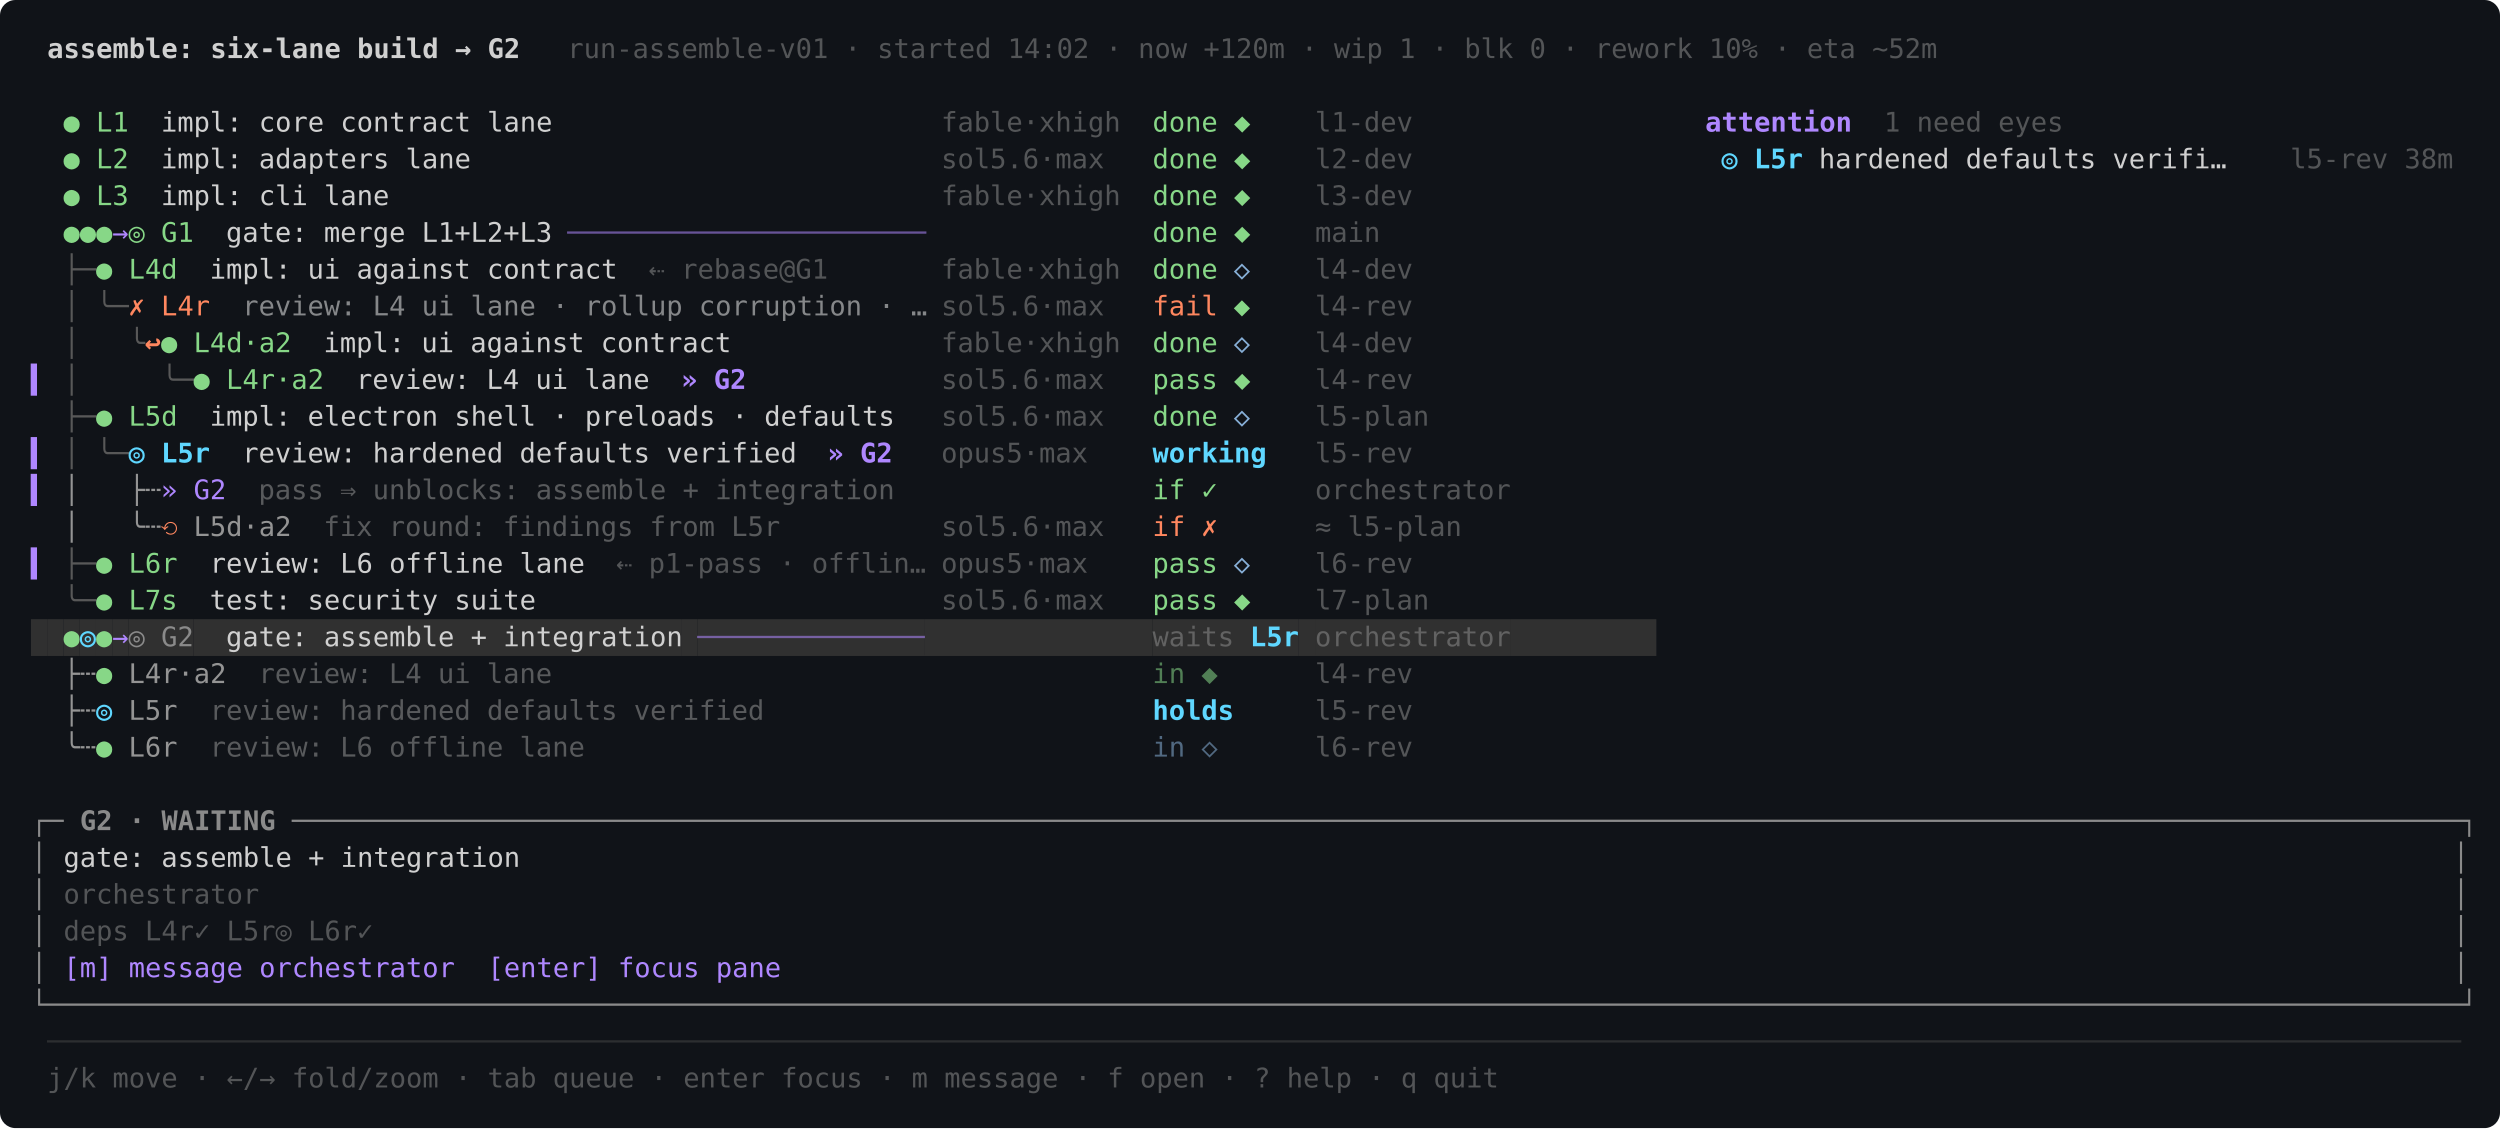
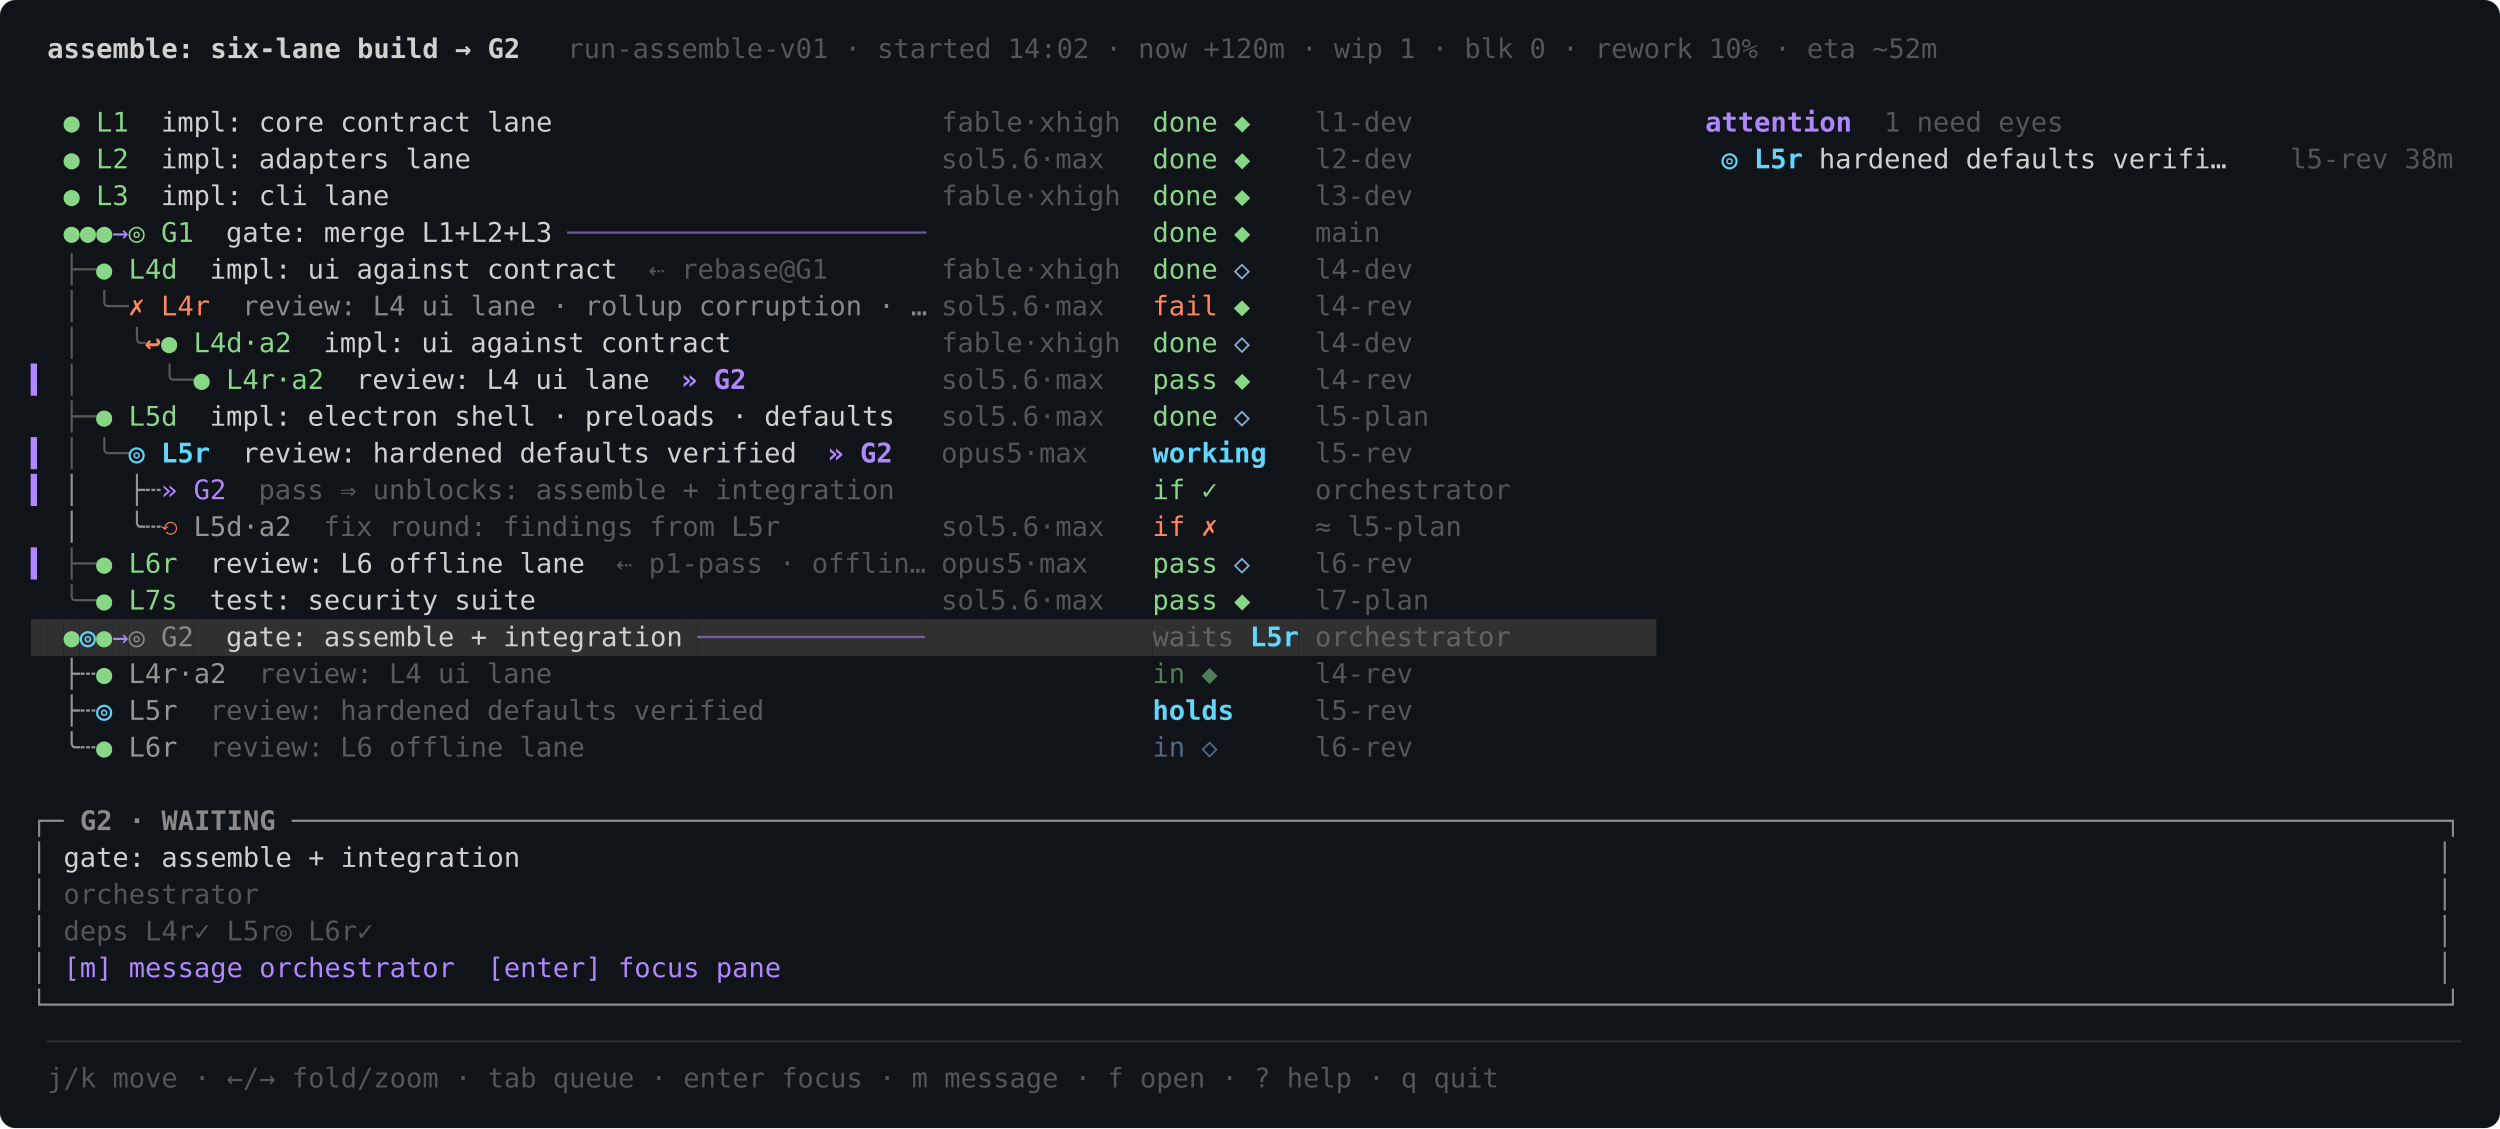
<svg xmlns="http://www.w3.org/2000/svg" width="1292" height="583" viewBox="0 0 1292 583" font-family="'SF Mono','Cascadia Code','JetBrains Mono',Menlo,Consolas,monospace" font-size="14">
  <rect width="100%" height="100%" rx="8" fill="#101318" />
  <text x="24.4" y="30.0" textLength="243.6" lengthAdjust="spacingAndGlyphs" fill="#d0d0d0" xml:space="preserve" font-weight="bold">assemble: six-lane build → G2</text>
  <text x="293.2" y="30.0" textLength="705.6" lengthAdjust="spacingAndGlyphs" fill="#8a8a8a" xml:space="preserve" fill-opacity="0.55">run-assemble-v01 · started 14:02 · now +120m · wip 1 · blk 0 · rework 10% · eta ~52m</text>
  <text x="32.8" y="68.0" textLength="33.6" lengthAdjust="spacingAndGlyphs" fill="#87d787" xml:space="preserve">● L1</text>
  <text x="83.2" y="68.0" textLength="201.6" lengthAdjust="spacingAndGlyphs" fill="#d0d0d0" xml:space="preserve">impl: core contract lane</text>
  <text x="486.4" y="68.0" textLength="92.4" lengthAdjust="spacingAndGlyphs" fill="#8a8a8a" xml:space="preserve" fill-opacity="0.55">fable·xhigh</text>
  <text x="595.6" y="68.0" textLength="50.4" lengthAdjust="spacingAndGlyphs" fill="#87d787" xml:space="preserve">done ◆</text>
  <text x="679.6" y="68.0" textLength="50.4" lengthAdjust="spacingAndGlyphs" fill="#8a8a8a" xml:space="preserve" fill-opacity="0.55">l1-dev</text>
  <text x="872.8" y="68.0" textLength="84.0" lengthAdjust="spacingAndGlyphs" fill="#af87ff" xml:space="preserve" font-weight="bold"> attention</text>
  <text x="956.8" y="68.0" textLength="109.2" lengthAdjust="spacingAndGlyphs" fill="#8a8a8a" xml:space="preserve" fill-opacity="0.55">  1 need eyes</text>
  <text x="32.8" y="87.0" textLength="33.6" lengthAdjust="spacingAndGlyphs" fill="#87d787" xml:space="preserve">● L2</text>
  <text x="83.2" y="87.0" textLength="159.6" lengthAdjust="spacingAndGlyphs" fill="#d0d0d0" xml:space="preserve">impl: adapters lane</text>
  <text x="486.4" y="87.0" textLength="84.0" lengthAdjust="spacingAndGlyphs" fill="#8a8a8a" xml:space="preserve" fill-opacity="0.55">sol5.6·max</text>
  <text x="595.6" y="87.0" textLength="50.4" lengthAdjust="spacingAndGlyphs" fill="#87d787" xml:space="preserve">done ◆</text>
  <text x="679.6" y="87.0" textLength="50.4" lengthAdjust="spacingAndGlyphs" fill="#8a8a8a" xml:space="preserve" fill-opacity="0.55">l2-dev</text>
  <text x="889.6" y="87.0" textLength="42.0" lengthAdjust="spacingAndGlyphs" fill="#5fd7ff" xml:space="preserve" font-weight="bold">◎ L5r</text>
  <text x="940.0" y="87.0" textLength="210.0" lengthAdjust="spacingAndGlyphs" fill="#d0d0d0" xml:space="preserve">hardened defaults verifi…</text>
  <text x="1183.6" y="87.0" textLength="84.0" lengthAdjust="spacingAndGlyphs" fill="#8a8a8a" xml:space="preserve" fill-opacity="0.55">l5-rev 38m</text>
  <text x="32.8" y="106.0" textLength="33.6" lengthAdjust="spacingAndGlyphs" fill="#87d787" xml:space="preserve">● L3</text>
  <text x="83.2" y="106.0" textLength="117.6" lengthAdjust="spacingAndGlyphs" fill="#d0d0d0" xml:space="preserve">impl: cli lane</text>
  <text x="486.4" y="106.0" textLength="92.4" lengthAdjust="spacingAndGlyphs" fill="#8a8a8a" xml:space="preserve" fill-opacity="0.55">fable·xhigh</text>
  <text x="595.6" y="106.0" textLength="50.4" lengthAdjust="spacingAndGlyphs" fill="#87d787" xml:space="preserve">done ◆</text>
  <text x="679.6" y="106.0" textLength="50.4" lengthAdjust="spacingAndGlyphs" fill="#8a8a8a" xml:space="preserve" fill-opacity="0.55">l3-dev</text>
  <text x="32.8" y="125.0" textLength="25.2" lengthAdjust="spacingAndGlyphs" fill="#87d787" xml:space="preserve">●●●</text>
  <text x="58.0" y="125.0" textLength="8.4" lengthAdjust="spacingAndGlyphs" fill="#af87ff" xml:space="preserve">→</text>
  <text x="66.4" y="125.0" textLength="33.6" lengthAdjust="spacingAndGlyphs" fill="#87d787" xml:space="preserve">◎ G1</text>
  <text x="116.8" y="125.0" textLength="168.0" lengthAdjust="spacingAndGlyphs" fill="#d0d0d0" xml:space="preserve">gate: merge L1+L2+L3</text>
  <text x="293.2" y="125.0" textLength="184.8" lengthAdjust="spacingAndGlyphs" fill="#af87ff" xml:space="preserve" fill-opacity="0.55">──────────────────────</text>
  <text x="595.6" y="125.0" textLength="50.4" lengthAdjust="spacingAndGlyphs" fill="#87d787" xml:space="preserve">done ◆</text>
  <text x="679.6" y="125.0" textLength="33.6" lengthAdjust="spacingAndGlyphs" fill="#8a8a8a" xml:space="preserve" fill-opacity="0.55">main</text>
  <text x="24.4" y="144.0" textLength="25.2" lengthAdjust="spacingAndGlyphs" fill="#585858" xml:space="preserve"> ├─</text>
  <text x="49.6" y="144.0" textLength="42.0" lengthAdjust="spacingAndGlyphs" fill="#87d787" xml:space="preserve">● L4d</text>
  <text x="108.4" y="144.0" textLength="210.0" lengthAdjust="spacingAndGlyphs" fill="#d0d0d0" xml:space="preserve">impl: ui against contract</text>
  <text x="335.2" y="144.0" textLength="100.8" lengthAdjust="spacingAndGlyphs" fill="#8a8a8a" xml:space="preserve" fill-opacity="0.55">⇠ rebase@G1 </text>
  <text x="486.4" y="144.0" textLength="92.4" lengthAdjust="spacingAndGlyphs" fill="#8a8a8a" xml:space="preserve" fill-opacity="0.55">fable·xhigh</text>
  <text x="595.6" y="144.0" textLength="42.0" lengthAdjust="spacingAndGlyphs" fill="#87d787" xml:space="preserve">done </text>
  <text x="637.6" y="144.0" textLength="8.4" lengthAdjust="spacingAndGlyphs" fill="#87afd7" xml:space="preserve">◇</text>
  <text x="679.6" y="144.0" textLength="50.4" lengthAdjust="spacingAndGlyphs" fill="#8a8a8a" xml:space="preserve" fill-opacity="0.55">l4-dev</text>
  <text x="24.4" y="163.0" textLength="42.0" lengthAdjust="spacingAndGlyphs" fill="#585858" xml:space="preserve"> │ ╰─</text>
  <text x="66.4" y="163.0" textLength="42.0" lengthAdjust="spacingAndGlyphs" fill="#ff875f" xml:space="preserve">✗ L4r</text>
  <text x="125.2" y="163.0" textLength="352.8" lengthAdjust="spacingAndGlyphs" fill="#e6e6e6" xml:space="preserve" fill-opacity="0.55">review: L4 ui lane · rollup corruption · …</text>
  <text x="486.4" y="163.0" textLength="84.0" lengthAdjust="spacingAndGlyphs" fill="#8a8a8a" xml:space="preserve" fill-opacity="0.55">sol5.6·max</text>
  <text x="595.6" y="163.0" textLength="42.0" lengthAdjust="spacingAndGlyphs" fill="#ff875f" xml:space="preserve">fail </text>
  <text x="637.6" y="163.0" textLength="8.4" lengthAdjust="spacingAndGlyphs" fill="#87d787" xml:space="preserve">◆</text>
  <text x="679.6" y="163.0" textLength="50.4" lengthAdjust="spacingAndGlyphs" fill="#8a8a8a" xml:space="preserve" fill-opacity="0.55">l4-rev</text>
  <text x="24.4" y="182.0" textLength="50.4" lengthAdjust="spacingAndGlyphs" fill="#585858" xml:space="preserve"> │   ╰</text>
  <text x="74.8" y="182.0" textLength="8.4" lengthAdjust="spacingAndGlyphs" fill="#ff875f" xml:space="preserve" font-weight="bold">↩</text>
  <text x="83.2" y="182.0" textLength="67.2" lengthAdjust="spacingAndGlyphs" fill="#87d787" xml:space="preserve">● L4d·a2</text>
  <text x="167.2" y="182.0" textLength="210.0" lengthAdjust="spacingAndGlyphs" fill="#d0d0d0" xml:space="preserve">impl: ui against contract</text>
  <text x="486.4" y="182.0" textLength="92.4" lengthAdjust="spacingAndGlyphs" fill="#8a8a8a" xml:space="preserve" fill-opacity="0.55">fable·xhigh</text>
  <text x="595.6" y="182.0" textLength="42.0" lengthAdjust="spacingAndGlyphs" fill="#87d787" xml:space="preserve">done </text>
  <text x="637.6" y="182.0" textLength="8.4" lengthAdjust="spacingAndGlyphs" fill="#87afd7" xml:space="preserve">◇</text>
  <text x="679.6" y="182.0" textLength="50.4" lengthAdjust="spacingAndGlyphs" fill="#8a8a8a" xml:space="preserve" fill-opacity="0.55">l4-dev</text>
  <text x="16.0" y="201.0" textLength="8.4" lengthAdjust="spacingAndGlyphs" fill="#af87ff" xml:space="preserve" font-weight="bold">▍</text>
  <text x="24.4" y="201.0" textLength="75.6" lengthAdjust="spacingAndGlyphs" fill="#585858" xml:space="preserve"> │     ╰─</text>
  <text x="100.0" y="201.0" textLength="67.2" lengthAdjust="spacingAndGlyphs" fill="#87d787" xml:space="preserve">● L4r·a2</text>
  <text x="184.0" y="201.0" textLength="151.2" lengthAdjust="spacingAndGlyphs" fill="#d0d0d0" xml:space="preserve">review: L4 ui lane</text>
  <text x="352.0" y="201.0" textLength="33.6" lengthAdjust="spacingAndGlyphs" fill="#af87ff" xml:space="preserve" font-weight="bold">» G2</text>
  <text x="486.4" y="201.0" textLength="84.0" lengthAdjust="spacingAndGlyphs" fill="#8a8a8a" xml:space="preserve" fill-opacity="0.55">sol5.6·max</text>
  <text x="595.6" y="201.0" textLength="50.4" lengthAdjust="spacingAndGlyphs" fill="#87d787" xml:space="preserve">pass ◆</text>
  <text x="679.6" y="201.0" textLength="50.4" lengthAdjust="spacingAndGlyphs" fill="#8a8a8a" xml:space="preserve" fill-opacity="0.55">l4-rev</text>
  <text x="24.4" y="220.0" textLength="25.2" lengthAdjust="spacingAndGlyphs" fill="#585858" xml:space="preserve"> ├─</text>
  <text x="49.6" y="220.0" textLength="42.0" lengthAdjust="spacingAndGlyphs" fill="#87d787" xml:space="preserve">● L5d</text>
  <text x="108.4" y="220.0" textLength="352.8" lengthAdjust="spacingAndGlyphs" fill="#d0d0d0" xml:space="preserve">impl: electron shell · preloads · defaults</text>
  <text x="486.4" y="220.0" textLength="84.0" lengthAdjust="spacingAndGlyphs" fill="#8a8a8a" xml:space="preserve" fill-opacity="0.55">sol5.6·max</text>
  <text x="595.6" y="220.0" textLength="42.0" lengthAdjust="spacingAndGlyphs" fill="#87d787" xml:space="preserve">done </text>
  <text x="637.6" y="220.0" textLength="8.4" lengthAdjust="spacingAndGlyphs" fill="#87afd7" xml:space="preserve">◇</text>
  <text x="679.6" y="220.0" textLength="58.8" lengthAdjust="spacingAndGlyphs" fill="#8a8a8a" xml:space="preserve" fill-opacity="0.55">l5-plan</text>
  <text x="16.0" y="239.0" textLength="8.4" lengthAdjust="spacingAndGlyphs" fill="#af87ff" xml:space="preserve" font-weight="bold">▍</text>
  <text x="24.4" y="239.0" textLength="42.0" lengthAdjust="spacingAndGlyphs" fill="#585858" xml:space="preserve"> │ ╰─</text>
  <text x="66.4" y="239.0" textLength="42.0" lengthAdjust="spacingAndGlyphs" fill="#5fd7ff" xml:space="preserve" font-weight="bold">◎ L5r</text>
  <text x="125.2" y="239.0" textLength="285.6" lengthAdjust="spacingAndGlyphs" fill="#d0d0d0" xml:space="preserve">review: hardened defaults verified</text>
  <text x="427.6" y="239.0" textLength="33.6" lengthAdjust="spacingAndGlyphs" fill="#af87ff" xml:space="preserve" font-weight="bold">» G2</text>
  <text x="486.4" y="239.0" textLength="75.6" lengthAdjust="spacingAndGlyphs" fill="#8a8a8a" xml:space="preserve" fill-opacity="0.55">opus5·max</text>
  <text x="595.6" y="239.0" textLength="58.8" lengthAdjust="spacingAndGlyphs" fill="#5fd7ff" xml:space="preserve" font-weight="bold">working</text>
  <text x="679.6" y="239.0" textLength="50.4" lengthAdjust="spacingAndGlyphs" fill="#8a8a8a" xml:space="preserve" fill-opacity="0.55">l5-rev</text>
  <text x="16.0" y="258.0" textLength="8.4" lengthAdjust="spacingAndGlyphs" fill="#af87ff" xml:space="preserve" font-weight="bold">▍</text>
  <text x="24.4" y="258.0" textLength="58.8" lengthAdjust="spacingAndGlyphs" fill="#949494" xml:space="preserve"> │   ├┄</text>
  <text x="83.2" y="258.0" textLength="33.6" lengthAdjust="spacingAndGlyphs" fill="#af87ff" xml:space="preserve">» G2</text>
  <text x="133.6" y="258.0" textLength="327.6" lengthAdjust="spacingAndGlyphs" fill="#949494" xml:space="preserve" fill-opacity="0.55">pass ⇒ unblocks: assemble + integration</text>
  <text x="595.6" y="258.0" textLength="33.6" lengthAdjust="spacingAndGlyphs" fill="#87d787" xml:space="preserve">if ✓</text>
  <text x="679.6" y="258.0" textLength="100.8" lengthAdjust="spacingAndGlyphs" fill="#8a8a8a" xml:space="preserve" fill-opacity="0.55">orchestrator</text>
  <text x="24.4" y="277.0" textLength="58.8" lengthAdjust="spacingAndGlyphs" fill="#949494" xml:space="preserve"> │   ╰┄</text>
  <text x="83.2" y="277.0" textLength="8.4" lengthAdjust="spacingAndGlyphs" fill="#ff875f" xml:space="preserve">⟲</text>
  <text x="91.6" y="277.0" textLength="58.8" lengthAdjust="spacingAndGlyphs" fill="#949494" xml:space="preserve"> L5d·a2</text>
  <text x="167.2" y="277.0" textLength="235.2" lengthAdjust="spacingAndGlyphs" fill="#949494" xml:space="preserve" fill-opacity="0.55">fix round: findings from L5r</text>
  <text x="486.4" y="277.0" textLength="84.0" lengthAdjust="spacingAndGlyphs" fill="#8a8a8a" xml:space="preserve" fill-opacity="0.55">sol5.6·max</text>
  <text x="595.6" y="277.0" textLength="33.6" lengthAdjust="spacingAndGlyphs" fill="#ff875f" xml:space="preserve">if ✗</text>
  <text x="679.6" y="277.0" textLength="75.6" lengthAdjust="spacingAndGlyphs" fill="#8a8a8a" xml:space="preserve" fill-opacity="0.55">≈ l5-plan</text>
  <text x="16.0" y="296.0" textLength="8.4" lengthAdjust="spacingAndGlyphs" fill="#af87ff" xml:space="preserve" font-weight="bold">▍</text>
  <text x="24.4" y="296.0" textLength="25.2" lengthAdjust="spacingAndGlyphs" fill="#585858" xml:space="preserve"> ├─</text>
  <text x="49.6" y="296.0" textLength="42.0" lengthAdjust="spacingAndGlyphs" fill="#87d787" xml:space="preserve">● L6r</text>
  <text x="108.4" y="296.0" textLength="193.2" lengthAdjust="spacingAndGlyphs" fill="#d0d0d0" xml:space="preserve">review: L6 offline lane</text>
  <text x="318.4" y="296.0" textLength="159.6" lengthAdjust="spacingAndGlyphs" fill="#8a8a8a" xml:space="preserve" fill-opacity="0.55">⇠ p1-pass · offlin…</text>
  <text x="486.4" y="296.0" textLength="75.6" lengthAdjust="spacingAndGlyphs" fill="#8a8a8a" xml:space="preserve" fill-opacity="0.55">opus5·max</text>
  <text x="595.6" y="296.0" textLength="42.0" lengthAdjust="spacingAndGlyphs" fill="#87d787" xml:space="preserve">pass </text>
  <text x="637.6" y="296.0" textLength="8.4" lengthAdjust="spacingAndGlyphs" fill="#87afd7" xml:space="preserve">◇</text>
  <text x="679.6" y="296.0" textLength="50.4" lengthAdjust="spacingAndGlyphs" fill="#8a8a8a" xml:space="preserve" fill-opacity="0.55">l6-rev</text>
  <text x="24.4" y="315.0" textLength="25.2" lengthAdjust="spacingAndGlyphs" fill="#585858" xml:space="preserve"> ╰─</text>
  <text x="49.6" y="315.0" textLength="42.0" lengthAdjust="spacingAndGlyphs" fill="#87d787" xml:space="preserve">● L7s</text>
  <text x="108.4" y="315.0" textLength="168.0" lengthAdjust="spacingAndGlyphs" fill="#d0d0d0" xml:space="preserve">test: security suite</text>
  <text x="486.4" y="315.0" textLength="84.0" lengthAdjust="spacingAndGlyphs" fill="#8a8a8a" xml:space="preserve" fill-opacity="0.55">sol5.6·max</text>
  <text x="595.6" y="315.0" textLength="50.4" lengthAdjust="spacingAndGlyphs" fill="#87d787" xml:space="preserve">pass ◆</text>
  <text x="679.6" y="315.0" textLength="58.8" lengthAdjust="spacingAndGlyphs" fill="#8a8a8a" xml:space="preserve" fill-opacity="0.55">l7-plan</text>
  <rect x="16.0" y="320.0" width="8.4" height="19" fill="#303030" />
  <rect x="24.4" y="320.0" width="8.4" height="19" fill="#303030" />
  <rect x="32.8" y="320.0" width="8.4" height="19" fill="#303030" />
  <text x="32.8" y="334.0" textLength="8.4" lengthAdjust="spacingAndGlyphs" fill="#87d787" xml:space="preserve">●</text>
  <rect x="41.2" y="320.0" width="8.4" height="19" fill="#303030" />
  <text x="41.2" y="334.0" textLength="8.4" lengthAdjust="spacingAndGlyphs" fill="#5fd7ff" xml:space="preserve" font-weight="bold">◎</text>
  <rect x="49.6" y="320.0" width="8.4" height="19" fill="#303030" />
  <text x="49.6" y="334.0" textLength="8.4" lengthAdjust="spacingAndGlyphs" fill="#87d787" xml:space="preserve">●</text>
  <rect x="58.0" y="320.0" width="8.4" height="19" fill="#303030" />
  <text x="58.0" y="334.0" textLength="8.4" lengthAdjust="spacingAndGlyphs" fill="#af87ff" xml:space="preserve">→</text>
  <rect x="66.4" y="320.0" width="33.6" height="19" fill="#303030" />
  <text x="66.4" y="334.0" textLength="33.6" lengthAdjust="spacingAndGlyphs" fill="#8a8a8a" xml:space="preserve">◎ G2</text>
  <rect x="100.0" y="320.0" width="16.8" height="19" fill="#303030" />
  <rect x="116.8" y="320.0" width="235.2" height="19" fill="#303030" />
  <text x="116.8" y="334.0" textLength="235.2" lengthAdjust="spacingAndGlyphs" fill="#d0d0d0" xml:space="preserve">gate: assemble + integration</text>
  <rect x="352.0" y="320.0" width="8.4" height="19" fill="#303030" />
  <rect x="360.4" y="320.0" width="117.6" height="19" fill="#303030" />
  <text x="360.4" y="334.0" textLength="117.6" lengthAdjust="spacingAndGlyphs" fill="#af87ff" xml:space="preserve" fill-opacity="0.55">──────────────</text>
  <rect x="478.0" y="320.0" width="117.6" height="19" fill="#303030" />
  <rect x="595.6" y="320.0" width="50.4" height="19" fill="#303030" />
  <text x="595.6" y="334.0" textLength="50.4" lengthAdjust="spacingAndGlyphs" fill="#8a8a8a" xml:space="preserve" fill-opacity="0.55">waits </text>
  <rect x="646.0" y="320.0" width="25.2" height="19" fill="#303030" />
  <text x="646.0" y="334.0" textLength="25.2" lengthAdjust="spacingAndGlyphs" fill="#5fd7ff" xml:space="preserve" font-weight="bold">L5r</text>
  <rect x="671.2" y="320.0" width="8.4" height="19" fill="#303030" />
  <rect x="679.6" y="320.0" width="100.8" height="19" fill="#303030" />
  <text x="679.6" y="334.0" textLength="100.8" lengthAdjust="spacingAndGlyphs" fill="#8a8a8a" xml:space="preserve" fill-opacity="0.55">orchestrator</text>
  <rect x="780.4" y="320.0" width="75.6" height="19" fill="#303030" />
  <text x="24.4" y="353.0" textLength="25.2" lengthAdjust="spacingAndGlyphs" fill="#949494" xml:space="preserve"> ├┄</text>
  <text x="49.6" y="353.0" textLength="8.4" lengthAdjust="spacingAndGlyphs" fill="#87d787" xml:space="preserve">●</text>
  <text x="58.0" y="353.0" textLength="58.8" lengthAdjust="spacingAndGlyphs" fill="#949494" xml:space="preserve"> L4r·a2</text>
  <text x="133.6" y="353.0" textLength="151.2" lengthAdjust="spacingAndGlyphs" fill="#949494" xml:space="preserve" fill-opacity="0.55">review: L4 ui lane</text>
  <text x="595.6" y="353.0" textLength="33.6" lengthAdjust="spacingAndGlyphs" fill="#87d787" xml:space="preserve" fill-opacity="0.55">in ◆</text>
  <text x="679.6" y="353.0" textLength="50.4" lengthAdjust="spacingAndGlyphs" fill="#8a8a8a" xml:space="preserve" fill-opacity="0.55">l4-rev</text>
  <text x="24.4" y="372.0" textLength="25.2" lengthAdjust="spacingAndGlyphs" fill="#949494" xml:space="preserve"> ├┄</text>
  <text x="49.6" y="372.0" textLength="8.4" lengthAdjust="spacingAndGlyphs" fill="#5fd7ff" xml:space="preserve" font-weight="bold">◎</text>
  <text x="58.0" y="372.0" textLength="33.6" lengthAdjust="spacingAndGlyphs" fill="#949494" xml:space="preserve"> L5r</text>
  <text x="108.4" y="372.0" textLength="285.6" lengthAdjust="spacingAndGlyphs" fill="#949494" xml:space="preserve" fill-opacity="0.55">review: hardened defaults verified</text>
  <text x="595.6" y="372.0" textLength="42.0" lengthAdjust="spacingAndGlyphs" fill="#5fd7ff" xml:space="preserve" font-weight="bold">holds</text>
  <text x="679.6" y="372.0" textLength="50.4" lengthAdjust="spacingAndGlyphs" fill="#8a8a8a" xml:space="preserve" fill-opacity="0.55">l5-rev</text>
  <text x="24.4" y="391.0" textLength="25.2" lengthAdjust="spacingAndGlyphs" fill="#949494" xml:space="preserve"> ╰┄</text>
  <text x="49.6" y="391.0" textLength="8.4" lengthAdjust="spacingAndGlyphs" fill="#87d787" xml:space="preserve">●</text>
  <text x="58.0" y="391.0" textLength="33.6" lengthAdjust="spacingAndGlyphs" fill="#949494" xml:space="preserve"> L6r</text>
  <text x="108.4" y="391.0" textLength="193.2" lengthAdjust="spacingAndGlyphs" fill="#949494" xml:space="preserve" fill-opacity="0.55">review: L6 offline lane</text>
  <text x="595.6" y="391.0" textLength="33.6" lengthAdjust="spacingAndGlyphs" fill="#87afd7" xml:space="preserve" fill-opacity="0.55">in ◇</text>
  <text x="679.6" y="391.0" textLength="50.4" lengthAdjust="spacingAndGlyphs" fill="#8a8a8a" xml:space="preserve" fill-opacity="0.55">l6-rev</text>
-   <text x="16.0" y="429.0" textLength="1260.0" lengthAdjust="spacingAndGlyphs" fill="#8a8a8a" xml:space="preserve" font-weight="bold">┌─ G2 · WAITING ─────────────────────────────────────────────────────────────────────────────────────────────────────────────────────────────────────┐</text>
+   <text x="16.0" y="429.0" textLength="1251.6" lengthAdjust="spacingAndGlyphs" fill="#8a8a8a" xml:space="preserve" font-weight="bold">┌─ G2 · WAITING ────────────────────────────────────────────────────────────────────────────────────────────────────────────────────────────────────┐</text>
  <text x="16.0" y="448.0" textLength="16.8" lengthAdjust="spacingAndGlyphs" fill="#8a8a8a" xml:space="preserve">│ </text>
  <text x="32.8" y="448.0" textLength="235.2" lengthAdjust="spacingAndGlyphs" fill="#d0d0d0" xml:space="preserve">gate: assemble + integration</text>
-   <text x="1259.2" y="448.0" textLength="16.8" lengthAdjust="spacingAndGlyphs" fill="#8a8a8a" xml:space="preserve"> │</text>
+   <text x="1250.8" y="448.0" textLength="16.8" lengthAdjust="spacingAndGlyphs" fill="#8a8a8a" xml:space="preserve"> │</text>
  <text x="16.0" y="467.0" textLength="16.8" lengthAdjust="spacingAndGlyphs" fill="#8a8a8a" xml:space="preserve">│ </text>
  <text x="32.8" y="467.0" textLength="100.8" lengthAdjust="spacingAndGlyphs" fill="#8a8a8a" xml:space="preserve" fill-opacity="0.55">orchestrator</text>
-   <text x="1259.2" y="467.0" textLength="16.8" lengthAdjust="spacingAndGlyphs" fill="#8a8a8a" xml:space="preserve"> │</text>
+   <text x="1250.8" y="467.0" textLength="16.8" lengthAdjust="spacingAndGlyphs" fill="#8a8a8a" xml:space="preserve"> │</text>
  <text x="16.0" y="486.0" textLength="16.8" lengthAdjust="spacingAndGlyphs" fill="#8a8a8a" xml:space="preserve">│ </text>
-   <text x="32.8" y="486.0" textLength="168.0" lengthAdjust="spacingAndGlyphs" fill="#8a8a8a" xml:space="preserve" fill-opacity="0.55">deps L4r✓ L5r◎ L6r✓ </text>
-   <text x="1259.2" y="486.0" textLength="16.8" lengthAdjust="spacingAndGlyphs" fill="#8a8a8a" xml:space="preserve"> │</text>
+   <text x="32.8" y="486.0" textLength="159.6" lengthAdjust="spacingAndGlyphs" fill="#8a8a8a" xml:space="preserve" fill-opacity="0.55">deps L4r✓ L5r◎ L6r✓</text>
+   <text x="1250.8" y="486.0" textLength="16.8" lengthAdjust="spacingAndGlyphs" fill="#8a8a8a" xml:space="preserve"> │</text>
  <text x="16.0" y="505.0" textLength="16.8" lengthAdjust="spacingAndGlyphs" fill="#8a8a8a" xml:space="preserve">│ </text>
  <text x="32.8" y="505.0" textLength="369.6" lengthAdjust="spacingAndGlyphs" fill="#af87ff" xml:space="preserve">[m] message orchestrator  [enter] focus pane</text>
-   <text x="1259.2" y="505.0" textLength="16.8" lengthAdjust="spacingAndGlyphs" fill="#8a8a8a" xml:space="preserve"> │</text>
-   <text x="16.0" y="524.0" textLength="1260.0" lengthAdjust="spacingAndGlyphs" fill="#8a8a8a" xml:space="preserve">└────────────────────────────────────────────────────────────────────────────────────────────────────────────────────────────────────────────────────┘</text>
+   <text x="1250.8" y="505.0" textLength="16.8" lengthAdjust="spacingAndGlyphs" fill="#8a8a8a" xml:space="preserve"> │</text>
+   <text x="16.0" y="524.0" textLength="1251.6" lengthAdjust="spacingAndGlyphs" fill="#8a8a8a" xml:space="preserve">└───────────────────────────────────────────────────────────────────────────────────────────────────────────────────────────────────────────────────┘</text>
  <text x="16.0" y="543.0" textLength="1251.6" lengthAdjust="spacingAndGlyphs" fill="#444444" xml:space="preserve" fill-opacity="0.55"> ────────────────────────────────────────────────────────────────────────────────────────────────────────────────────────────────────────────────────</text>
  <text x="24.4" y="562.0" textLength="747.6" lengthAdjust="spacingAndGlyphs" fill="#8a8a8a" xml:space="preserve" fill-opacity="0.55">j/k move · ←/→ fold/zoom · tab queue · enter focus · m message · f open · ? help · q quit</text>
</svg>
